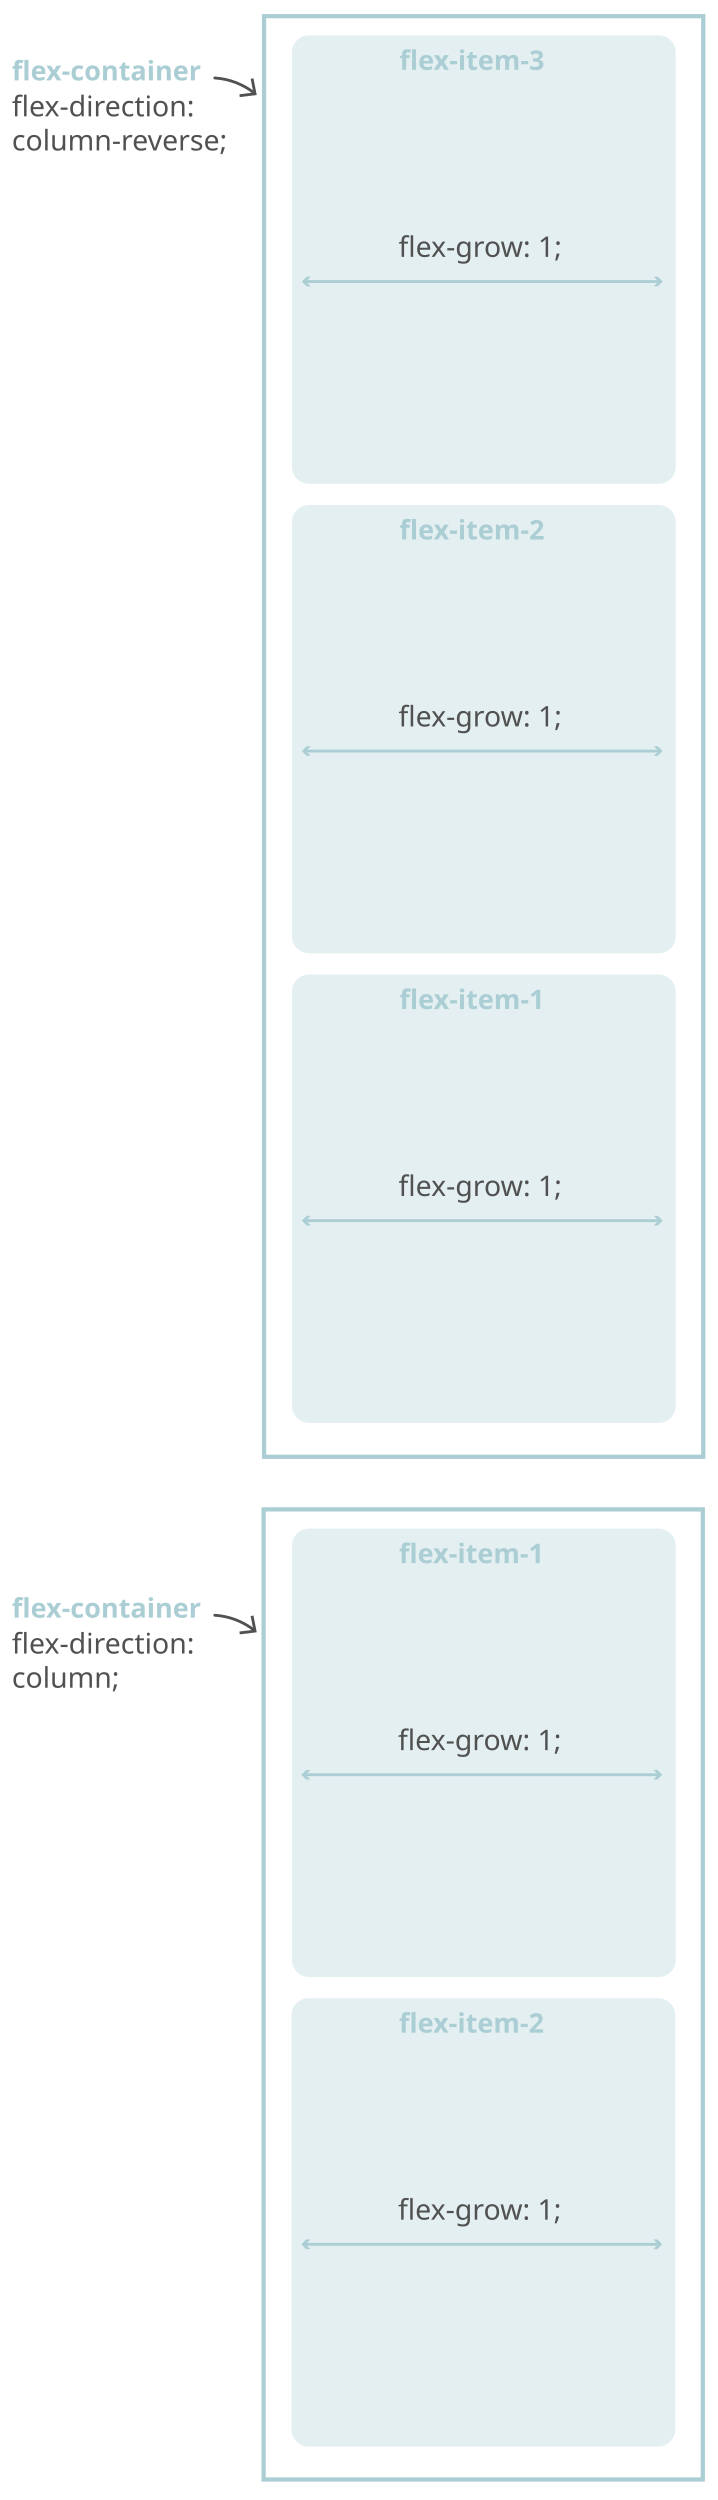
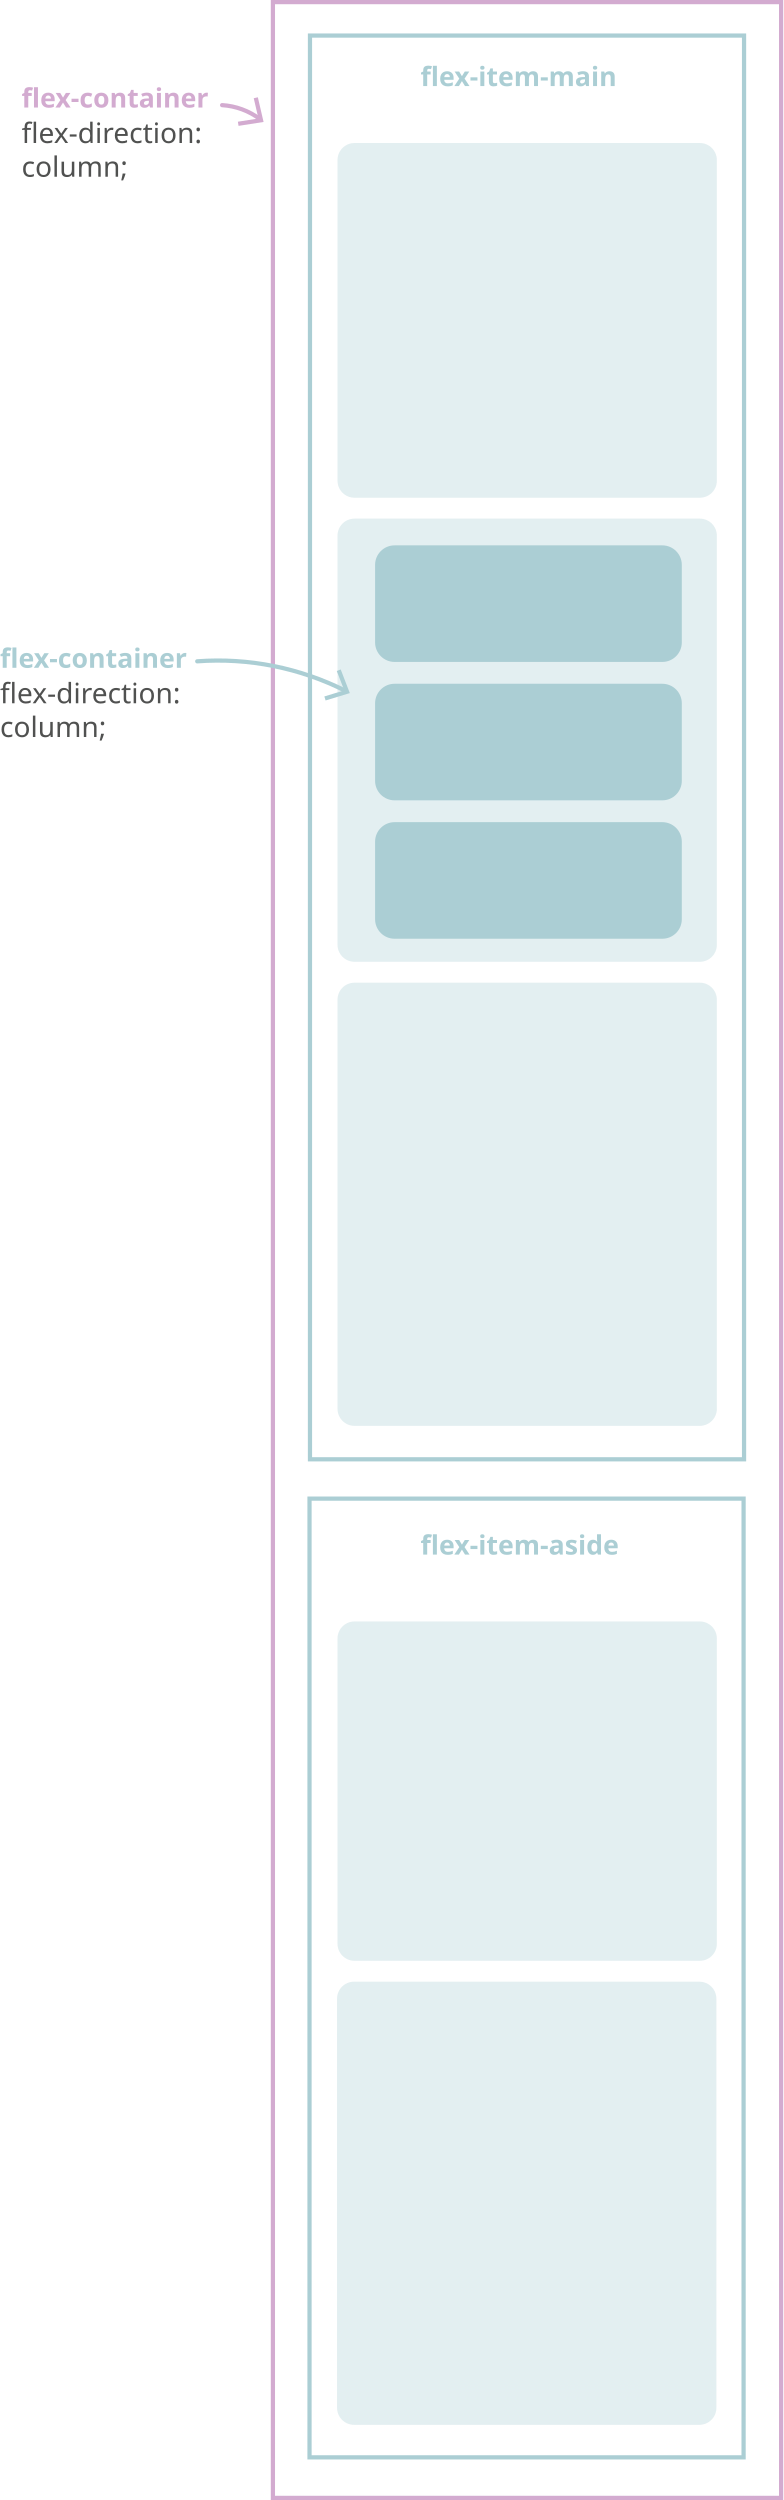
- <svg xmlns="http://www.w3.org/2000/svg" id="Layer_1" data-name="Layer 1" viewBox="0 0 504.16 1757.52">
+ <svg xmlns="http://www.w3.org/2000/svg" viewBox="0 0 557.14 1778.37">
  <defs>
-     <style>.cls-1,.cls-2,.cls-5{fill:#abced4;}.cls-1{opacity:0.33;}.cls-2{font-size:19px;font-family:Co-ext-Bold, Co Text ;font-weight:700;}.cls-3,.cls-4,.cls-7{fill:none;stroke-miterlimit:10;}.cls-3,.cls-4{stroke:#abced4;}.cls-3{stroke-width:3px;}.cls-4,.cls-7{stroke-width:2px;}.cls-6{font-size:20px;font-family:Co-Text-Light, Co Text ;font-weight:300;}.cls-6,.cls-8{fill:#505150;}.cls-7{stroke:#505150;stroke-linecap:round;}</style>
+     <style>.cls-1,.cls-10,.cls-2{fill:#abced4;}.cls-1{opacity:0.33;}.cls-2,.cls-6{font-size:19px;font-family:Co-ext-Bold, Co Text ;font-weight:700;}.cls-3,.cls-4,.cls-7,.cls-9{fill:none;stroke-miterlimit:10;stroke-width:3px;}.cls-3,.cls-9{stroke:#abced4;}.cls-4,.cls-7{stroke:#d3abd0;}.cls-5{font-size:20px;fill:#505150;font-family:Co-Text-Light, Co Text ;font-weight:300;}.cls-6,.cls-8{fill:#d3abd0;}.cls-7,.cls-9{stroke-linecap:round;}</style>
  </defs>
-   <rect class="cls-1" x="205.22" y="24.87" width="269.84" height="315.25" rx="12.11" />
-   <text class="cls-2" transform="translate(280.79 49.13)">flex-item-3</text>
-   <rect class="cls-3" x="185.63" y="11.36" width="308.78" height="1012.77" />
-   <line class="cls-4" x1="214.48" y1="197.9" x2="463.56" y2="197.9" />
-   <polygon class="cls-5" points="218.46 201.29 215.07 197.91 218.46 194.51 215.58 194.51 212.19 197.91 215.58 201.29 218.46 201.29" />
-   <polygon class="cls-5" points="459.58 201.29 462.97 197.91 459.58 194.51 462.45 194.51 465.85 197.91 462.45 201.29 459.58 201.29" />
-   <text class="cls-6" transform="translate(280.14 180.59)">flex-grow: 1;</text>
-   <text class="cls-6" transform="translate(8.34 81.76)">flex-direction:<tspan x="0" y="24">column-reverse;</tspan>
-   </text>
-   <rect class="cls-1" x="205.22" y="354.98" width="269.84" height="315.25" rx="12.11" />
-   <text class="cls-2" transform="translate(280.79 379.24)">flex-item-2</text>
-   <line class="cls-4" x1="214.48" y1="528.01" x2="463.56" y2="528.01" />
-   <polygon class="cls-5" points="218.46 531.4 215.07 528.01 218.46 524.62 215.58 524.62 212.19 528.01 215.58 531.4 218.46 531.4" />
-   <polygon class="cls-5" points="459.58 531.4 462.97 528.01 459.58 524.62 462.45 524.62 465.85 528.01 462.45 531.4 459.58 531.4" />
-   <text class="cls-6" transform="translate(280.14 510.7)">flex-grow: 1;</text>
-   <rect class="cls-1" x="205.22" y="685.09" width="269.84" height="315.25" rx="12.11" />
-   <text class="cls-2" transform="translate(280.79 709.35)">flex-item-1</text>
-   <line class="cls-4" x1="214.48" y1="858.12" x2="463.56" y2="858.12" />
-   <polygon class="cls-5" points="218.46 861.51 215.07 858.12 218.46 854.73 215.58 854.73 212.19 858.12 215.58 861.51 218.46 861.51" />
-   <polygon class="cls-5" points="459.58 861.51 462.97 858.12 459.58 854.73 462.45 854.73 465.85 858.12 462.45 861.51 459.58 861.51" />
-   <text class="cls-6" transform="translate(280.14 840.81)">flex-grow: 1;</text>
-   <rect class="cls-1" x="205.22" y="1074.62" width="269.84" height="315.25" rx="12.11" />
-   <text class="cls-2" transform="translate(280.46 1098.88)">flex-item-1</text>
-   <rect class="cls-3" x="185.3" y="1061.11" width="308.78" height="681.99" />
-   <line class="cls-4" x1="214.15" y1="1247.65" x2="463.23" y2="1247.65" />
-   <polygon class="cls-5" points="218.13 1251.04 214.74 1247.65 218.13 1244.26 215.25 1244.26 211.86 1247.65 215.25 1251.04 218.13 1251.04" />
-   <polygon class="cls-5" points="459.25 1251.04 462.64 1247.65 459.25 1244.26 462.13 1244.26 465.51 1247.65 462.13 1251.04 459.25 1251.04" />
-   <text class="cls-6" transform="translate(279.81 1230.34)">flex-grow: 1;</text>
-   <rect class="cls-1" x="204.89" y="1404.73" width="269.84" height="315.25" rx="12.11" />
-   <text class="cls-2" transform="translate(280.46 1428.99)">flex-item-2</text>
-   <line class="cls-4" x1="214.15" y1="1577.76" x2="463.23" y2="1577.76" />
-   <polygon class="cls-5" points="218.13 1581.15 214.74 1577.76 218.13 1574.37 215.25 1574.37 211.86 1577.76 215.25 1581.15 218.13 1581.15" />
-   <polygon class="cls-5" points="459.25 1581.15 462.64 1577.76 459.25 1574.37 462.13 1574.37 465.51 1577.76 462.13 1581.15 459.25 1581.15" />
-   <text class="cls-6" transform="translate(279.81 1560.44)">flex-grow: 1;</text>
-   <text class="cls-2" transform="translate(8.34 56.52)">flex-container</text>
-   <path class="cls-7" d="M178.8,65.44A49.92,49.92,0,0,0,151,54.82" />
-   <polygon class="cls-8" points="178.17 55.01 176.21 55.4 178.11 65.07 168.32 66.26 168.56 68.25 180.49 66.8 178.17 55.01" />
-   <text class="cls-6" transform="translate(8.34 1162.47)">flex-direction:<tspan x="0" y="24">column;</tspan>
-   </text>
-   <text class="cls-2" transform="translate(8.34 1137.24)">flex-container</text>
-   <path class="cls-7" d="M178.8,1146.15A49.92,49.92,0,0,0,151,1135.53" />
-   <polygon class="cls-8" points="178.17 1135.72 176.21 1136.11 178.11 1145.78 168.32 1146.97 168.56 1148.96 180.49 1147.51 178.17 1135.72" />
+   <g id="Layer_2" data-name="Layer 2">
+     <g id="Layer_1-2" data-name="Layer 1">
+       <rect class="cls-1" x="240.09" y="101.73" width="269.84" height="252.34" rx="12.11" />
+       <text class="cls-2" transform="translate(299.11 1105.84)">flex-item-aside</text>
+       <text class="cls-2" transform="translate(299.11 61.24)">flex-item-main</text>
+       <rect class="cls-3" x="220.5" y="25.3" width="308.78" height="1012.77" />
+       <rect class="cls-4" x="194.13" y="1.5" width="361.51" height="1775.37" />
+       <rect class="cls-1" x="240.09" y="368.92" width="269.84" height="315.25" rx="12.11" />
+       <rect class="cls-1" x="240.09" y="699.03" width="269.84" height="315.25" rx="12.11" />
+       <rect class="cls-1" x="240.09" y="1153.42" width="269.84" height="241.39" rx="12.11" />
+       <rect class="cls-3" x="220.17" y="1066.04" width="308.78" height="681.99" />
+       <rect class="cls-1" x="239.76" y="1409.66" width="269.84" height="315.25" rx="12.11" />
+       <text class="cls-5" transform="translate(15.34 101.73)">flex-direction:<tspan x="0" y="24">column;</tspan>
+       </text>
+       <text class="cls-6" transform="translate(15.34 76.49)">flex-container</text>
+       <path class="cls-7" d="M184.94,84.74A49.78,49.78,0,0,0,158,74.79" />
+       <polygon class="cls-8" points="183.42 69.21 180.49 69.88 183.84 84.29 169.22 86.58 169.69 89.54 187.49 86.76 183.42 69.21" />
+       <text class="cls-5" transform="translate(0 500.26)">flex-direction:<tspan x="0" y="24">column;</tspan>
+       </text>
+       <text class="cls-2" transform="translate(0 475.02)">flex-container</text>
+       <path class="cls-9" d="M246,491.54A201.34,201.34,0,0,0,140.3,470.43" />
+       <polygon class="cls-10" points="242.36 476.22 239.56 477.3 244.88 491.1 230.73 495.41 231.61 498.28 248.84 493.03 242.36 476.22" />
+       <rect class="cls-10" x="266.82" y="387.94" width="218.18" height="82.93" rx="13.88" />
+       <rect class="cls-10" x="266.82" y="486.39" width="218.18" height="82.93" rx="13.88" />
+       <rect class="cls-10" x="266.82" y="584.84" width="218.18" height="82.93" rx="13.88" />
+     </g>
+   </g>
</svg>
